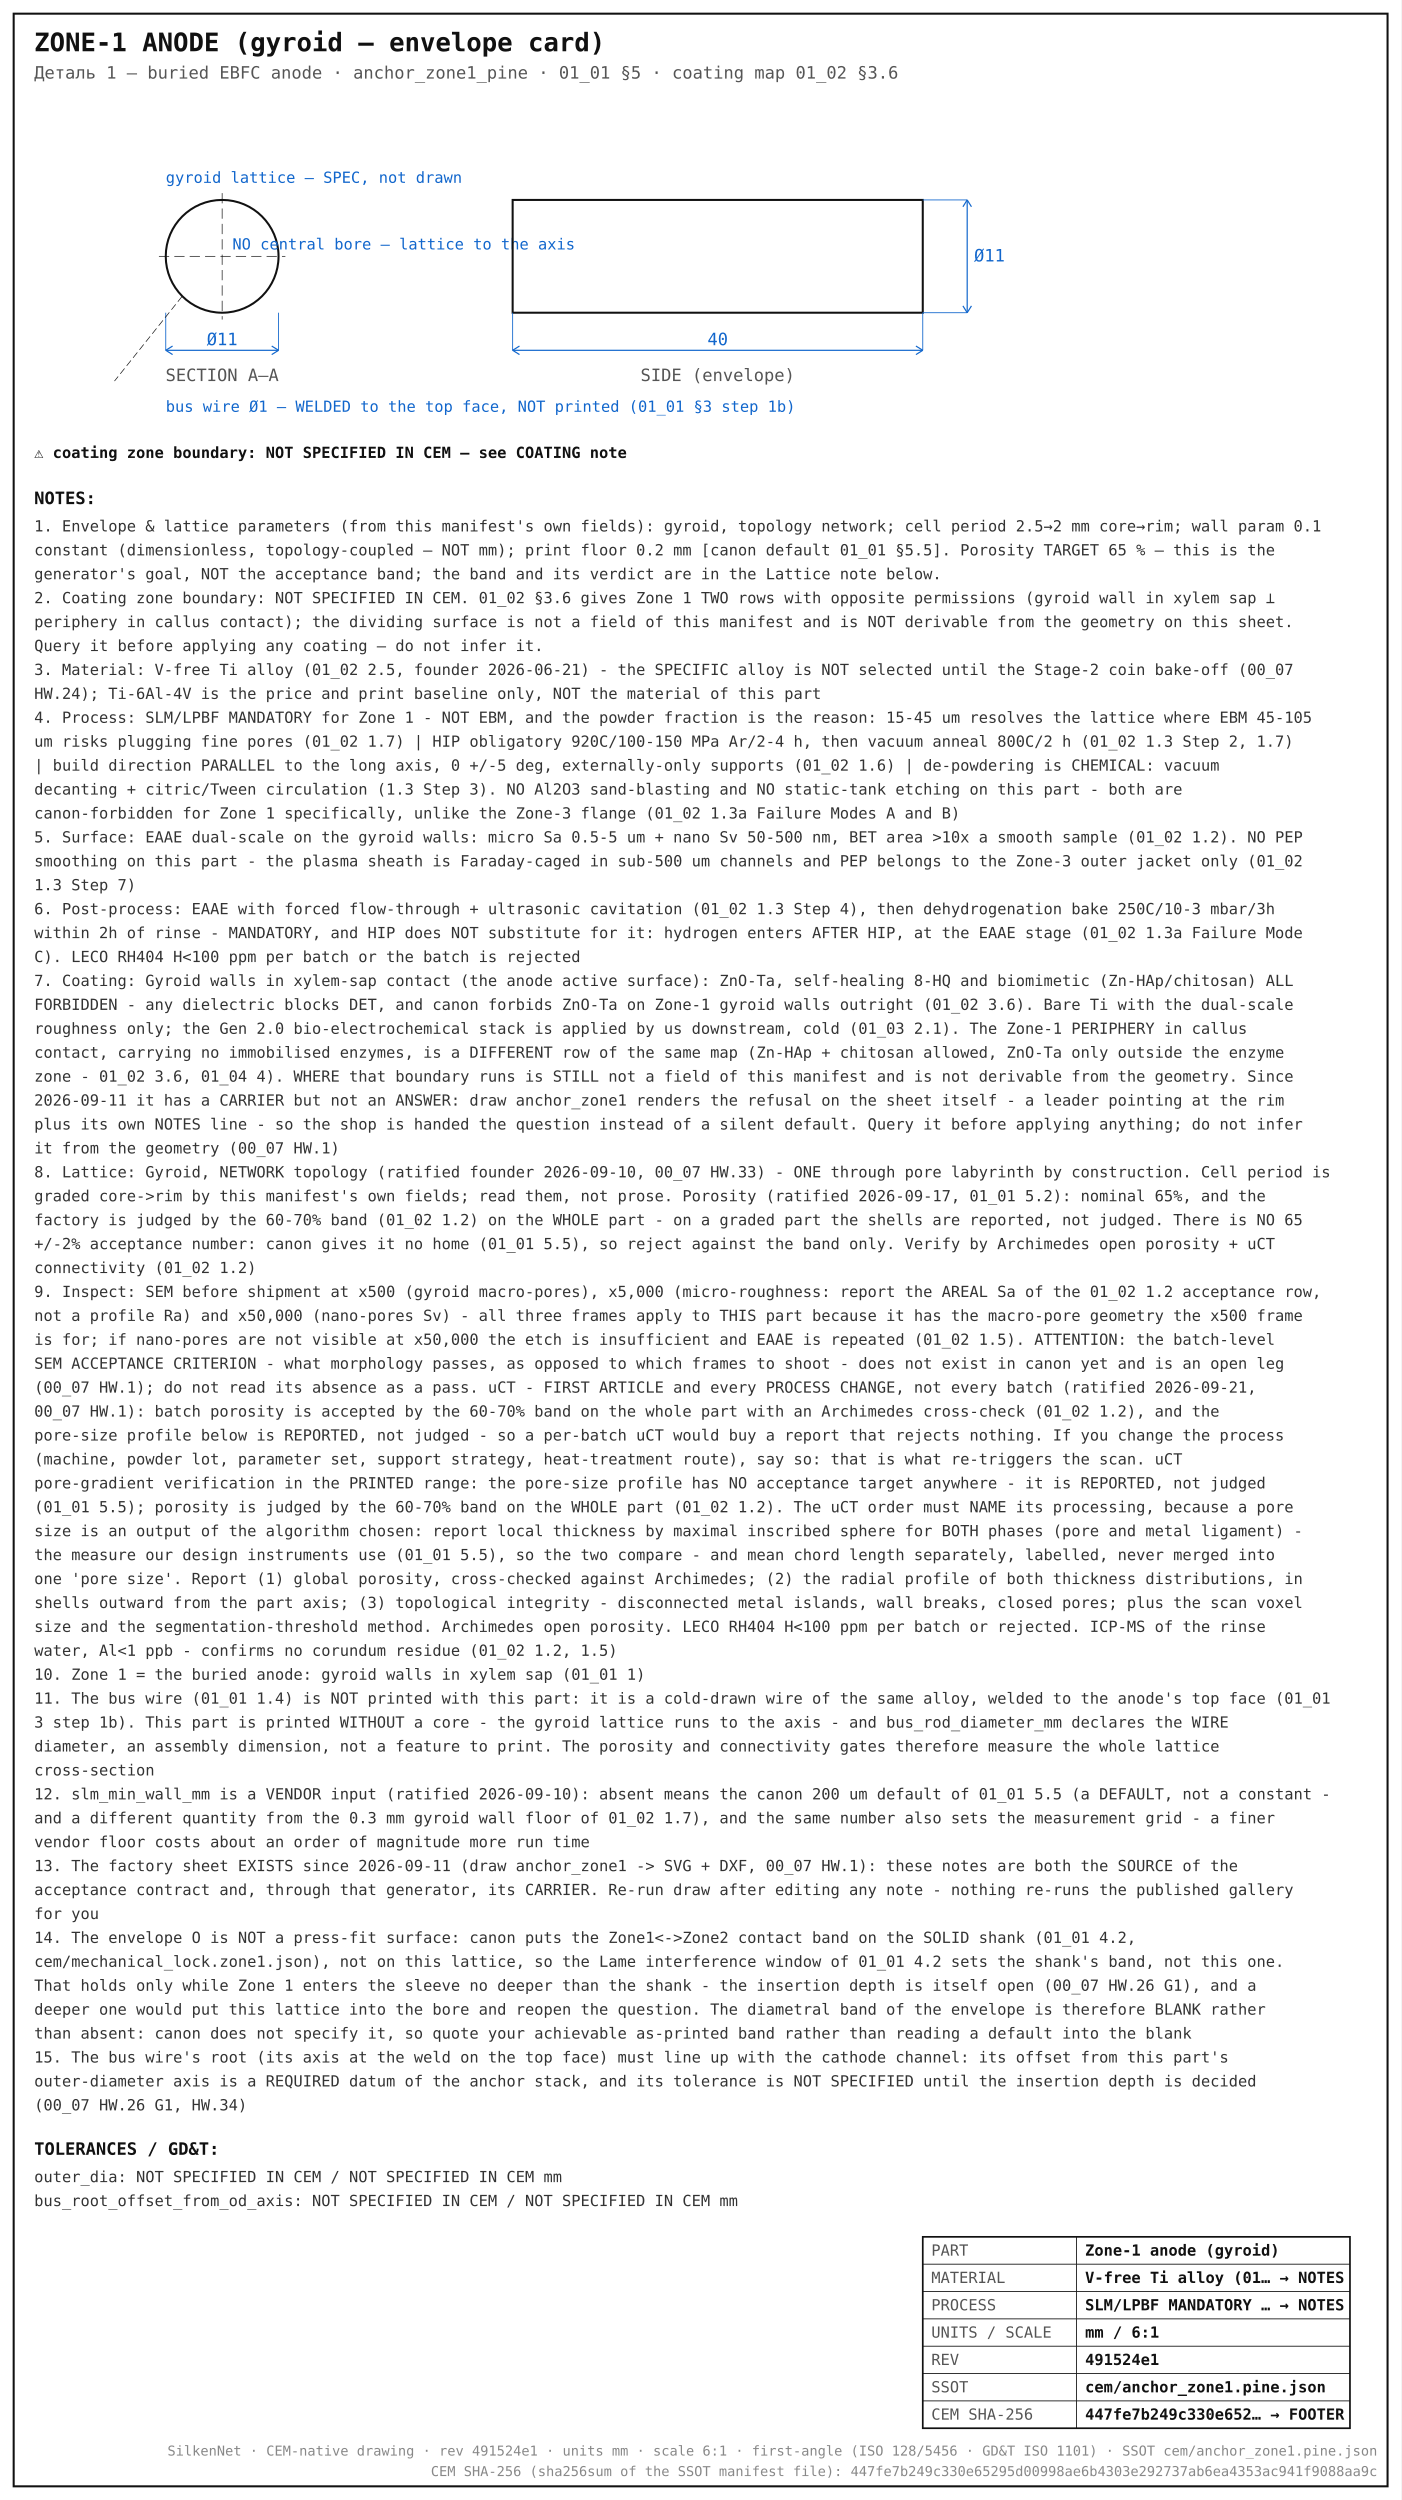
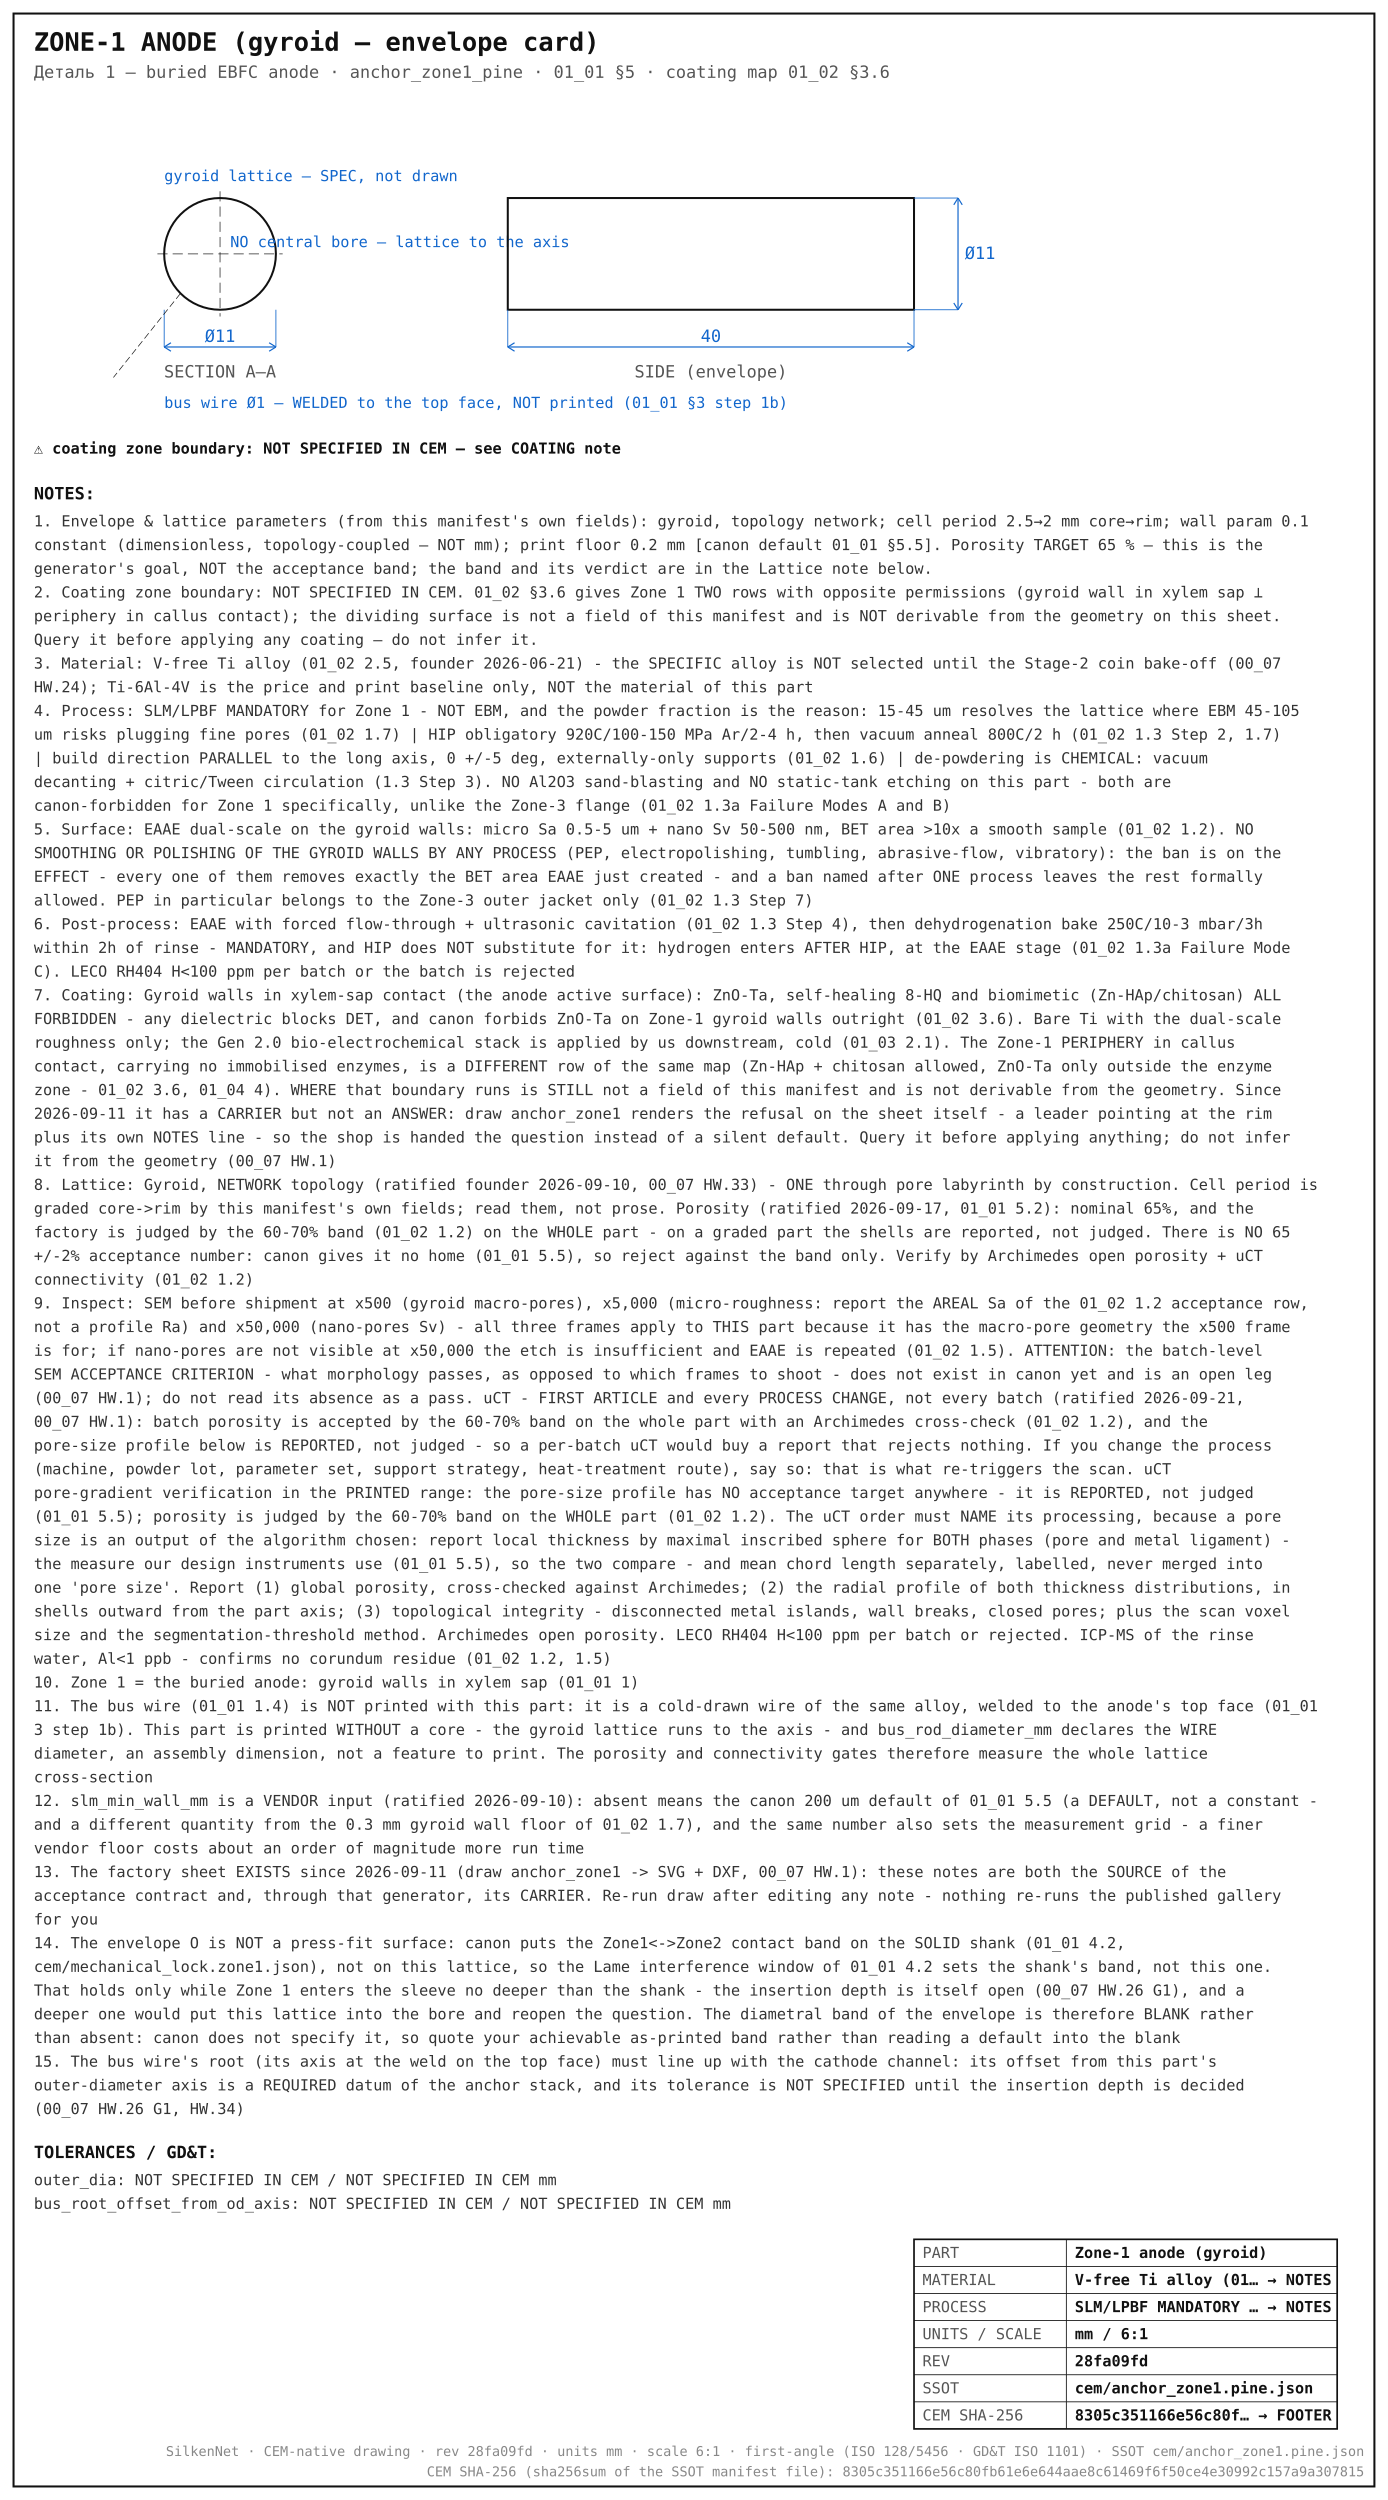
- <svg xmlns="http://www.w3.org/2000/svg" width="820" height="1463" viewBox="0 0 820 1463">
-   <rect x="0" y="0" width="820" height="1463" fill="white" />
-   <rect x="8" y="8" width="804" height="1447" fill="none" stroke="#111" stroke-width="1.2" />
+ <svg xmlns="http://www.w3.org/2000/svg" width="820" height="1477" viewBox="0 0 820 1477">
+   <rect x="0" y="0" width="820" height="1477" fill="white" />
+   <rect x="8" y="8" width="804" height="1461" fill="none" stroke="#111" stroke-width="1.2" />
  <text x="20" y="30" font-family="monospace" font-size="15" text-anchor="start" fill="#111" font-weight="bold">ZONE-1 ANODE  (gyroid — envelope card)</text>
  <text x="20" y="46" font-family="monospace" font-size="10" text-anchor="start" fill="#555" font-weight="normal">Деталь 1 — buried EBFC anode · anchor_zone1_pine · 01_01 §5 · coating map 01_02 §3.6</text>
  <circle cx="130" cy="150" r="33" fill="none" stroke="#111" stroke-width="1.2" />
  <line x1="93" y1="150" x2="167" y2="150" stroke="#111" stroke-width="0.4" stroke-dasharray="6 3" />
  <line x1="130" y1="113" x2="130" y2="187" stroke="#111" stroke-width="0.4" stroke-dasharray="6 3" />
  <text x="130" y="223" font-family="monospace" font-size="10" text-anchor="middle" fill="#555" font-weight="normal">SECTION A–A</text>
  <line x1="97" y1="183" x2="97" y2="205" stroke="#1166cc" stroke-width="0.5" />
  <line x1="163" y1="183" x2="163" y2="205" stroke="#1166cc" stroke-width="0.5" />
  <line x1="97" y1="205" x2="163" y2="205" stroke="#1166cc" stroke-width="0.7" />
  <line x1="97" y1="205" x2="101" y2="202.5" stroke="#1166cc" stroke-width="0.7" />
  <line x1="97" y1="205" x2="101" y2="207.5" stroke="#1166cc" stroke-width="0.7" />
  <line x1="163" y1="205" x2="159" y2="202.5" stroke="#1166cc" stroke-width="0.7" />
  <line x1="163" y1="205" x2="159" y2="207.5" stroke="#1166cc" stroke-width="0.7" />
  <text x="130" y="202" font-family="monospace" font-size="10" text-anchor="middle" fill="#1166cc" font-weight="normal">Ø11</text>
  <text x="136" y="146" font-family="monospace" font-size="9" text-anchor="start" fill="#1166cc" font-weight="normal">NO central bore — lattice to the axis</text>
  <text x="97" y="241" font-family="monospace" font-size="9" text-anchor="start" fill="#1166cc" font-weight="normal">bus wire Ø1 — WELDED to the top face, NOT printed (01_01 §3 step 1b)</text>
  <text x="97" y="107" font-family="monospace" font-size="9" text-anchor="start" fill="#1166cc" font-weight="normal">gyroid lattice — SPEC, not drawn</text>
  <line x1="106.57" y1="173.43" x2="67" y2="223" stroke="#111" stroke-width="0.4" stroke-dasharray="4 2" />
  <text x="20" y="268" font-family="monospace" font-size="9" text-anchor="start" fill="#111" font-weight="bold">⚠ coating zone boundary: NOT SPECIFIED IN CEM — see COATING note</text>
  <rect x="300" y="117" width="240" height="66" fill="none" stroke="#111" stroke-width="1.2" />
  <text x="420" y="223" font-family="monospace" font-size="10" text-anchor="middle" fill="#555" font-weight="normal">SIDE (envelope)</text>
  <line x1="300" y1="183" x2="300" y2="205" stroke="#1166cc" stroke-width="0.5" />
  <line x1="540" y1="183" x2="540" y2="205" stroke="#1166cc" stroke-width="0.5" />
  <line x1="300" y1="205" x2="540" y2="205" stroke="#1166cc" stroke-width="0.7" />
  <line x1="300" y1="205" x2="304" y2="202.5" stroke="#1166cc" stroke-width="0.7" />
  <line x1="300" y1="205" x2="304" y2="207.5" stroke="#1166cc" stroke-width="0.7" />
  <line x1="540" y1="205" x2="536" y2="202.5" stroke="#1166cc" stroke-width="0.7" />
  <line x1="540" y1="205" x2="536" y2="207.5" stroke="#1166cc" stroke-width="0.7" />
  <text x="420" y="202" font-family="monospace" font-size="10" text-anchor="middle" fill="#1166cc" font-weight="normal">40</text>
  <line x1="540" y1="117" x2="566" y2="117" stroke="#1166cc" stroke-width="0.5" />
  <line x1="540" y1="183" x2="566" y2="183" stroke="#1166cc" stroke-width="0.5" />
  <line x1="566" y1="117" x2="566" y2="183" stroke="#1166cc" stroke-width="0.7" />
  <line x1="566" y1="117" x2="563.5" y2="121" stroke="#1166cc" stroke-width="0.7" />
  <line x1="566" y1="117" x2="568.5" y2="121" stroke="#1166cc" stroke-width="0.7" />
  <line x1="566" y1="183" x2="563.5" y2="179" stroke="#1166cc" stroke-width="0.7" />
  <line x1="566" y1="183" x2="568.5" y2="179" stroke="#1166cc" stroke-width="0.7" />
  <text x="570" y="153" font-family="monospace" font-size="10" text-anchor="start" fill="#1166cc" font-weight="normal">Ø11</text>
  <text x="20" y="295" font-family="monospace" font-size="10" text-anchor="start" fill="#111" font-weight="bold">NOTES:</text>
  <text x="20" y="311" font-family="monospace" font-size="9" text-anchor="start" fill="#333" font-weight="normal">1. Envelope &amp; lattice parameters (from this manifest's own fields): gyroid, topology network; cell period 2.5→2 mm core→rim; wall param 0.1</text>
  <text x="20" y="325" font-family="monospace" font-size="9" text-anchor="start" fill="#333" font-weight="normal">   constant (dimensionless, topology-coupled — NOT mm); print floor 0.2 mm [canon default 01_01 §5.5]. Porosity TARGET 65 % — this is the</text>
  <text x="20" y="339" font-family="monospace" font-size="9" text-anchor="start" fill="#333" font-weight="normal">   generator's goal, NOT the acceptance band; the band and its verdict are in the Lattice note below.</text>
  <text x="20" y="353" font-family="monospace" font-size="9" text-anchor="start" fill="#333" font-weight="normal">2. Coating zone boundary: NOT SPECIFIED IN CEM. 01_02 §3.6 gives Zone 1 TWO rows with opposite permissions (gyroid wall in xylem sap ⊥</text>
  <text x="20" y="367" font-family="monospace" font-size="9" text-anchor="start" fill="#333" font-weight="normal">   periphery in callus contact); the dividing surface is not a field of this manifest and is NOT derivable from the geometry on this sheet.</text>
  <text x="20" y="381" font-family="monospace" font-size="9" text-anchor="start" fill="#333" font-weight="normal">   Query it before applying any coating — do not infer it.</text>
  <text x="20" y="395" font-family="monospace" font-size="9" text-anchor="start" fill="#333" font-weight="normal">3. Material: V-free Ti alloy (01_02 2.5, founder 2026-06-21) - the SPECIFIC alloy is NOT selected until the Stage-2 coin bake-off (00_07</text>
  <text x="20" y="409" font-family="monospace" font-size="9" text-anchor="start" fill="#333" font-weight="normal">   HW.24); Ti-6Al-4V is the price and print baseline only, NOT the material of this part</text>
  <text x="20" y="423" font-family="monospace" font-size="9" text-anchor="start" fill="#333" font-weight="normal">4. Process: SLM/LPBF MANDATORY for Zone 1 - NOT EBM, and the powder fraction is the reason: 15-45 um resolves the lattice where EBM 45-105</text>
  <text x="20" y="437" font-family="monospace" font-size="9" text-anchor="start" fill="#333" font-weight="normal">   um risks plugging fine pores (01_02 1.7) | HIP obligatory 920C/100-150 MPa Ar/2-4 h, then vacuum anneal 800C/2 h (01_02 1.3 Step 2, 1.7)</text>
  <text x="20" y="451" font-family="monospace" font-size="9" text-anchor="start" fill="#333" font-weight="normal">   | build direction PARALLEL to the long axis, 0 +/-5 deg, externally-only supports (01_02 1.6) | de-powdering is CHEMICAL: vacuum</text>
  <text x="20" y="465" font-family="monospace" font-size="9" text-anchor="start" fill="#333" font-weight="normal">   decanting + citric/Tween circulation (1.3 Step 3). NO Al2O3 sand-blasting and NO static-tank etching on this part - both are</text>
  <text x="20" y="479" font-family="monospace" font-size="9" text-anchor="start" fill="#333" font-weight="normal">   canon-forbidden for Zone 1 specifically, unlike the Zone-3 flange (01_02 1.3a Failure Modes A and B)</text>
-   <text x="20" y="493" font-family="monospace" font-size="9" text-anchor="start" fill="#333" font-weight="normal">5. Surface: EAAE dual-scale on the gyroid walls: micro Sa 0.5-5 um + nano Sv 50-500 nm, BET area &gt;10x a smooth sample (01_02 1.2). NO PEP</text>
-   <text x="20" y="507" font-family="monospace" font-size="9" text-anchor="start" fill="#333" font-weight="normal">   smoothing on this part - the plasma sheath is Faraday-caged in sub-500 um channels and PEP belongs to the Zone-3 outer jacket only (01_02</text>
-   <text x="20" y="521" font-family="monospace" font-size="9" text-anchor="start" fill="#333" font-weight="normal">   1.3 Step 7)</text>
-   <text x="20" y="535" font-family="monospace" font-size="9" text-anchor="start" fill="#333" font-weight="normal">6. Post-process: EAAE with forced flow-through + ultrasonic cavitation (01_02 1.3 Step 4), then dehydrogenation bake 250C/10-3 mbar/3h</text>
-   <text x="20" y="549" font-family="monospace" font-size="9" text-anchor="start" fill="#333" font-weight="normal">   within 2h of rinse - MANDATORY, and HIP does NOT substitute for it: hydrogen enters AFTER HIP, at the EAAE stage (01_02 1.3a Failure Mode</text>
-   <text x="20" y="563" font-family="monospace" font-size="9" text-anchor="start" fill="#333" font-weight="normal">   C). LECO RH404 H&lt;100 ppm per batch or the batch is rejected</text>
-   <text x="20" y="577" font-family="monospace" font-size="9" text-anchor="start" fill="#333" font-weight="normal">7. Coating: Gyroid walls in xylem-sap contact (the anode active surface): ZnO-Ta, self-healing 8-HQ and biomimetic (Zn-HAp/chitosan) ALL</text>
-   <text x="20" y="591" font-family="monospace" font-size="9" text-anchor="start" fill="#333" font-weight="normal">   FORBIDDEN - any dielectric blocks DET, and canon forbids ZnO-Ta on Zone-1 gyroid walls outright (01_02 3.6). Bare Ti with the dual-scale</text>
-   <text x="20" y="605" font-family="monospace" font-size="9" text-anchor="start" fill="#333" font-weight="normal">   roughness only; the Gen 2.0 bio-electrochemical stack is applied by us downstream, cold (01_03 2.1). The Zone-1 PERIPHERY in callus</text>
-   <text x="20" y="619" font-family="monospace" font-size="9" text-anchor="start" fill="#333" font-weight="normal">   contact, carrying no immobilised enzymes, is a DIFFERENT row of the same map (Zn-HAp + chitosan allowed, ZnO-Ta only outside the enzyme</text>
-   <text x="20" y="633" font-family="monospace" font-size="9" text-anchor="start" fill="#333" font-weight="normal">   zone - 01_02 3.6, 01_04 4). WHERE that boundary runs is STILL not a field of this manifest and is not derivable from the geometry. Since</text>
-   <text x="20" y="647" font-family="monospace" font-size="9" text-anchor="start" fill="#333" font-weight="normal">   2026-09-11 it has a CARRIER but not an ANSWER: draw anchor_zone1 renders the refusal on the sheet itself - a leader pointing at the rim</text>
-   <text x="20" y="661" font-family="monospace" font-size="9" text-anchor="start" fill="#333" font-weight="normal">   plus its own NOTES line - so the shop is handed the question instead of a silent default. Query it before applying anything; do not infer</text>
-   <text x="20" y="675" font-family="monospace" font-size="9" text-anchor="start" fill="#333" font-weight="normal">   it from the geometry (00_07 HW.1)</text>
-   <text x="20" y="689" font-family="monospace" font-size="9" text-anchor="start" fill="#333" font-weight="normal">8. Lattice: Gyroid, NETWORK topology (ratified founder 2026-09-10, 00_07 HW.33) - ONE through pore labyrinth by construction. Cell period is</text>
-   <text x="20" y="703" font-family="monospace" font-size="9" text-anchor="start" fill="#333" font-weight="normal">   graded core-&gt;rim by this manifest's own fields; read them, not prose. Porosity (ratified 2026-09-17, 01_01 5.2): nominal 65%, and the</text>
-   <text x="20" y="717" font-family="monospace" font-size="9" text-anchor="start" fill="#333" font-weight="normal">   factory is judged by the 60-70% band (01_02 1.2) on the WHOLE part - on a graded part the shells are reported, not judged. There is NO 65</text>
-   <text x="20" y="731" font-family="monospace" font-size="9" text-anchor="start" fill="#333" font-weight="normal">   +/-2% acceptance number: canon gives it no home (01_01 5.5), so reject against the band only. Verify by Archimedes open porosity + uCT</text>
-   <text x="20" y="745" font-family="monospace" font-size="9" text-anchor="start" fill="#333" font-weight="normal">   connectivity (01_02 1.2)</text>
-   <text x="20" y="759" font-family="monospace" font-size="9" text-anchor="start" fill="#333" font-weight="normal">9. Inspect: SEM before shipment at x500 (gyroid macro-pores), x5,000 (micro-roughness: report the AREAL Sa of the 01_02 1.2 acceptance row,</text>
-   <text x="20" y="773" font-family="monospace" font-size="9" text-anchor="start" fill="#333" font-weight="normal">   not a profile Ra) and x50,000 (nano-pores Sv) - all three frames apply to THIS part because it has the macro-pore geometry the x500 frame</text>
-   <text x="20" y="787" font-family="monospace" font-size="9" text-anchor="start" fill="#333" font-weight="normal">   is for; if nano-pores are not visible at x50,000 the etch is insufficient and EAAE is repeated (01_02 1.5). ATTENTION: the batch-level</text>
-   <text x="20" y="801" font-family="monospace" font-size="9" text-anchor="start" fill="#333" font-weight="normal">   SEM ACCEPTANCE CRITERION - what morphology passes, as opposed to which frames to shoot - does not exist in canon yet and is an open leg</text>
-   <text x="20" y="815" font-family="monospace" font-size="9" text-anchor="start" fill="#333" font-weight="normal">   (00_07 HW.1); do not read its absence as a pass. uCT - FIRST ARTICLE and every PROCESS CHANGE, not every batch (ratified 2026-09-21,</text>
-   <text x="20" y="829" font-family="monospace" font-size="9" text-anchor="start" fill="#333" font-weight="normal">   00_07 HW.1): batch porosity is accepted by the 60-70% band on the whole part with an Archimedes cross-check (01_02 1.2), and the</text>
-   <text x="20" y="843" font-family="monospace" font-size="9" text-anchor="start" fill="#333" font-weight="normal">   pore-size profile below is REPORTED, not judged - so a per-batch uCT would buy a report that rejects nothing. If you change the process</text>
-   <text x="20" y="857" font-family="monospace" font-size="9" text-anchor="start" fill="#333" font-weight="normal">   (machine, powder lot, parameter set, support strategy, heat-treatment route), say so: that is what re-triggers the scan. uCT</text>
-   <text x="20" y="871" font-family="monospace" font-size="9" text-anchor="start" fill="#333" font-weight="normal">   pore-gradient verification in the PRINTED range: the pore-size profile has NO acceptance target anywhere - it is REPORTED, not judged</text>
-   <text x="20" y="885" font-family="monospace" font-size="9" text-anchor="start" fill="#333" font-weight="normal">   (01_01 5.5); porosity is judged by the 60-70% band on the WHOLE part (01_02 1.2). The uCT order must NAME its processing, because a pore</text>
-   <text x="20" y="899" font-family="monospace" font-size="9" text-anchor="start" fill="#333" font-weight="normal">   size is an output of the algorithm chosen: report local thickness by maximal inscribed sphere for BOTH phases (pore and metal ligament) -</text>
-   <text x="20" y="913" font-family="monospace" font-size="9" text-anchor="start" fill="#333" font-weight="normal">   the measure our design instruments use (01_01 5.5), so the two compare - and mean chord length separately, labelled, never merged into</text>
-   <text x="20" y="927" font-family="monospace" font-size="9" text-anchor="start" fill="#333" font-weight="normal">   one 'pore size'. Report (1) global porosity, cross-checked against Archimedes; (2) the radial profile of both thickness distributions, in</text>
-   <text x="20" y="941" font-family="monospace" font-size="9" text-anchor="start" fill="#333" font-weight="normal">   shells outward from the part axis; (3) topological integrity - disconnected metal islands, wall breaks, closed pores; plus the scan voxel</text>
-   <text x="20" y="955" font-family="monospace" font-size="9" text-anchor="start" fill="#333" font-weight="normal">   size and the segmentation-threshold method. Archimedes open porosity. LECO RH404 H&lt;100 ppm per batch or rejected. ICP-MS of the rinse</text>
-   <text x="20" y="969" font-family="monospace" font-size="9" text-anchor="start" fill="#333" font-weight="normal">   water, Al&lt;1 ppb - confirms no corundum residue (01_02 1.2, 1.5)</text>
-   <text x="20" y="983" font-family="monospace" font-size="9" text-anchor="start" fill="#333" font-weight="normal">10. Zone 1 = the buried anode: gyroid walls in xylem sap (01_01 1)</text>
-   <text x="20" y="997" font-family="monospace" font-size="9" text-anchor="start" fill="#333" font-weight="normal">11. The bus wire (01_01 1.4) is NOT printed with this part: it is a cold-drawn wire of the same alloy, welded to the anode's top face (01_01</text>
-   <text x="20" y="1011" font-family="monospace" font-size="9" text-anchor="start" fill="#333" font-weight="normal">   3 step 1b). This part is printed WITHOUT a core - the gyroid lattice runs to the axis - and bus_rod_diameter_mm declares the WIRE</text>
-   <text x="20" y="1025" font-family="monospace" font-size="9" text-anchor="start" fill="#333" font-weight="normal">   diameter, an assembly dimension, not a feature to print. The porosity and connectivity gates therefore measure the whole lattice</text>
-   <text x="20" y="1039" font-family="monospace" font-size="9" text-anchor="start" fill="#333" font-weight="normal">   cross-section</text>
-   <text x="20" y="1053" font-family="monospace" font-size="9" text-anchor="start" fill="#333" font-weight="normal">12. slm_min_wall_mm is a VENDOR input (ratified 2026-09-10): absent means the canon 200 um default of 01_01 5.5 (a DEFAULT, not a constant -</text>
-   <text x="20" y="1067" font-family="monospace" font-size="9" text-anchor="start" fill="#333" font-weight="normal">   and a different quantity from the 0.3 mm gyroid wall floor of 01_02 1.7), and the same number also sets the measurement grid - a finer</text>
-   <text x="20" y="1081" font-family="monospace" font-size="9" text-anchor="start" fill="#333" font-weight="normal">   vendor floor costs about an order of magnitude more run time</text>
-   <text x="20" y="1095" font-family="monospace" font-size="9" text-anchor="start" fill="#333" font-weight="normal">13. The factory sheet EXISTS since 2026-09-11 (draw anchor_zone1 -&gt; SVG + DXF, 00_07 HW.1): these notes are both the SOURCE of the</text>
-   <text x="20" y="1109" font-family="monospace" font-size="9" text-anchor="start" fill="#333" font-weight="normal">   acceptance contract and, through that generator, its CARRIER. Re-run draw after editing any note - nothing re-runs the published gallery</text>
-   <text x="20" y="1123" font-family="monospace" font-size="9" text-anchor="start" fill="#333" font-weight="normal">   for you</text>
-   <text x="20" y="1137" font-family="monospace" font-size="9" text-anchor="start" fill="#333" font-weight="normal">14. The envelope O is NOT a press-fit surface: canon puts the Zone1&lt;-&gt;Zone2 contact band on the SOLID shank (01_01 4.2,</text>
-   <text x="20" y="1151" font-family="monospace" font-size="9" text-anchor="start" fill="#333" font-weight="normal">   cem/mechanical_lock.zone1.json), not on this lattice, so the Lame interference window of 01_01 4.2 sets the shank's band, not this one.</text>
-   <text x="20" y="1165" font-family="monospace" font-size="9" text-anchor="start" fill="#333" font-weight="normal">   That holds only while Zone 1 enters the sleeve no deeper than the shank - the insertion depth is itself open (00_07 HW.26 G1), and a</text>
-   <text x="20" y="1179" font-family="monospace" font-size="9" text-anchor="start" fill="#333" font-weight="normal">   deeper one would put this lattice into the bore and reopen the question. The diametral band of the envelope is therefore BLANK rather</text>
-   <text x="20" y="1193" font-family="monospace" font-size="9" text-anchor="start" fill="#333" font-weight="normal">   than absent: canon does not specify it, so quote your achievable as-printed band rather than reading a default into the blank</text>
-   <text x="20" y="1207" font-family="monospace" font-size="9" text-anchor="start" fill="#333" font-weight="normal">15. The bus wire's root (its axis at the weld on the top face) must line up with the cathode channel: its offset from this part's</text>
-   <text x="20" y="1221" font-family="monospace" font-size="9" text-anchor="start" fill="#333" font-weight="normal">   outer-diameter axis is a REQUIRED datum of the anchor stack, and its tolerance is NOT SPECIFIED until the insertion depth is decided</text>
-   <text x="20" y="1235" font-family="monospace" font-size="9" text-anchor="start" fill="#333" font-weight="normal">   (00_07 HW.26 G1, HW.34)</text>
-   <text x="20" y="1261" font-family="monospace" font-size="10" text-anchor="start" fill="#111" font-weight="bold">TOLERANCES / GD&amp;T:</text>
-   <text x="20" y="1277" font-family="monospace" font-size="9" text-anchor="start" fill="#333" font-weight="normal">outer_dia: NOT SPECIFIED IN CEM / NOT SPECIFIED IN CEM mm</text>
-   <text x="20" y="1291" font-family="monospace" font-size="9" text-anchor="start" fill="#333" font-weight="normal">bus_root_offset_from_od_axis: NOT SPECIFIED IN CEM / NOT SPECIFIED IN CEM mm</text>
-   <rect x="540" y="1309" width="250" height="112" fill="none" stroke="#111" stroke-width="1" />
-   <line x1="630" y1="1309" x2="630" y2="1325" stroke="#111" stroke-width="0.5" />
-   <text x="545" y="1320" font-family="monospace" font-size="9" text-anchor="start" fill="#555" font-weight="normal">PART</text>
-   <text x="635" y="1320" font-family="monospace" font-size="9" text-anchor="start" fill="#111" font-weight="bold">Zone-1 anode (gyroid)</text>
-   <line x1="540" y1="1325" x2="790" y2="1325" stroke="#111" stroke-width="0.5" />
-   <line x1="630" y1="1325" x2="630" y2="1341" stroke="#111" stroke-width="0.5" />
-   <text x="545" y="1336" font-family="monospace" font-size="9" text-anchor="start" fill="#555" font-weight="normal">MATERIAL</text>
-   <text x="635" y="1336" font-family="monospace" font-size="9" text-anchor="start" fill="#111" font-weight="bold">V-free Ti alloy (01… → NOTES</text>
-   <line x1="540" y1="1341" x2="790" y2="1341" stroke="#111" stroke-width="0.5" />
-   <line x1="630" y1="1341" x2="630" y2="1357" stroke="#111" stroke-width="0.5" />
-   <text x="545" y="1352" font-family="monospace" font-size="9" text-anchor="start" fill="#555" font-weight="normal">PROCESS</text>
-   <text x="635" y="1352" font-family="monospace" font-size="9" text-anchor="start" fill="#111" font-weight="bold">SLM/LPBF MANDATORY … → NOTES</text>
-   <line x1="540" y1="1357" x2="790" y2="1357" stroke="#111" stroke-width="0.5" />
-   <line x1="630" y1="1357" x2="630" y2="1373" stroke="#111" stroke-width="0.5" />
-   <text x="545" y="1368" font-family="monospace" font-size="9" text-anchor="start" fill="#555" font-weight="normal">UNITS / SCALE</text>
-   <text x="635" y="1368" font-family="monospace" font-size="9" text-anchor="start" fill="#111" font-weight="bold">mm / 6:1</text>
-   <line x1="540" y1="1373" x2="790" y2="1373" stroke="#111" stroke-width="0.5" />
-   <line x1="630" y1="1373" x2="630" y2="1389" stroke="#111" stroke-width="0.5" />
-   <text x="545" y="1384" font-family="monospace" font-size="9" text-anchor="start" fill="#555" font-weight="normal">REV</text>
-   <text x="635" y="1384" font-family="monospace" font-size="9" text-anchor="start" fill="#111" font-weight="bold">491524e1</text>
-   <line x1="540" y1="1389" x2="790" y2="1389" stroke="#111" stroke-width="0.5" />
-   <line x1="630" y1="1389" x2="630" y2="1405" stroke="#111" stroke-width="0.5" />
-   <text x="545" y="1400" font-family="monospace" font-size="9" text-anchor="start" fill="#555" font-weight="normal">SSOT</text>
-   <text x="635" y="1400" font-family="monospace" font-size="9" text-anchor="start" fill="#111" font-weight="bold">cem/anchor_zone1.pine.json</text>
-   <line x1="540" y1="1405" x2="790" y2="1405" stroke="#111" stroke-width="0.5" />
-   <line x1="630" y1="1405" x2="630" y2="1421" stroke="#111" stroke-width="0.5" />
-   <text x="545" y="1416" font-family="monospace" font-size="9" text-anchor="start" fill="#555" font-weight="normal">CEM SHA-256</text>
-   <text x="635" y="1416" font-family="monospace" font-size="9" text-anchor="start" fill="#111" font-weight="bold">447fe7b249c330e652… → FOOTER</text>
-   <text x="806" y="1437" font-family="monospace" font-size="8" text-anchor="end" fill="#888" font-weight="normal">SilkenNet · CEM-native drawing · rev 491524e1 · units mm · scale 6:1 · first-angle (ISO 128/5456 · GD&amp;T ISO 1101) · SSOT cem/anchor_zone1.pine.json</text>
-   <text x="806" y="1449" font-family="monospace" font-size="8" text-anchor="end" fill="#888" font-weight="normal">CEM SHA-256 (sha256sum of the SSOT manifest file): 447fe7b249c330e65295d00998ae6b4303e292737ab6ea4353ac941f9088aa9c</text>
+   <text x="20" y="493" font-family="monospace" font-size="9" text-anchor="start" fill="#333" font-weight="normal">5. Surface: EAAE dual-scale on the gyroid walls: micro Sa 0.5-5 um + nano Sv 50-500 nm, BET area &gt;10x a smooth sample (01_02 1.2). NO</text>
+   <text x="20" y="507" font-family="monospace" font-size="9" text-anchor="start" fill="#333" font-weight="normal">   SMOOTHING OR POLISHING OF THE GYROID WALLS BY ANY PROCESS (PEP, electropolishing, tumbling, abrasive-flow, vibratory): the ban is on the</text>
+   <text x="20" y="521" font-family="monospace" font-size="9" text-anchor="start" fill="#333" font-weight="normal">   EFFECT - every one of them removes exactly the BET area EAAE just created - and a ban named after ONE process leaves the rest formally</text>
+   <text x="20" y="535" font-family="monospace" font-size="9" text-anchor="start" fill="#333" font-weight="normal">   allowed. PEP in particular belongs to the Zone-3 outer jacket only (01_02 1.3 Step 7)</text>
+   <text x="20" y="549" font-family="monospace" font-size="9" text-anchor="start" fill="#333" font-weight="normal">6. Post-process: EAAE with forced flow-through + ultrasonic cavitation (01_02 1.3 Step 4), then dehydrogenation bake 250C/10-3 mbar/3h</text>
+   <text x="20" y="563" font-family="monospace" font-size="9" text-anchor="start" fill="#333" font-weight="normal">   within 2h of rinse - MANDATORY, and HIP does NOT substitute for it: hydrogen enters AFTER HIP, at the EAAE stage (01_02 1.3a Failure Mode</text>
+   <text x="20" y="577" font-family="monospace" font-size="9" text-anchor="start" fill="#333" font-weight="normal">   C). LECO RH404 H&lt;100 ppm per batch or the batch is rejected</text>
+   <text x="20" y="591" font-family="monospace" font-size="9" text-anchor="start" fill="#333" font-weight="normal">7. Coating: Gyroid walls in xylem-sap contact (the anode active surface): ZnO-Ta, self-healing 8-HQ and biomimetic (Zn-HAp/chitosan) ALL</text>
+   <text x="20" y="605" font-family="monospace" font-size="9" text-anchor="start" fill="#333" font-weight="normal">   FORBIDDEN - any dielectric blocks DET, and canon forbids ZnO-Ta on Zone-1 gyroid walls outright (01_02 3.6). Bare Ti with the dual-scale</text>
+   <text x="20" y="619" font-family="monospace" font-size="9" text-anchor="start" fill="#333" font-weight="normal">   roughness only; the Gen 2.0 bio-electrochemical stack is applied by us downstream, cold (01_03 2.1). The Zone-1 PERIPHERY in callus</text>
+   <text x="20" y="633" font-family="monospace" font-size="9" text-anchor="start" fill="#333" font-weight="normal">   contact, carrying no immobilised enzymes, is a DIFFERENT row of the same map (Zn-HAp + chitosan allowed, ZnO-Ta only outside the enzyme</text>
+   <text x="20" y="647" font-family="monospace" font-size="9" text-anchor="start" fill="#333" font-weight="normal">   zone - 01_02 3.6, 01_04 4). WHERE that boundary runs is STILL not a field of this manifest and is not derivable from the geometry. Since</text>
+   <text x="20" y="661" font-family="monospace" font-size="9" text-anchor="start" fill="#333" font-weight="normal">   2026-09-11 it has a CARRIER but not an ANSWER: draw anchor_zone1 renders the refusal on the sheet itself - a leader pointing at the rim</text>
+   <text x="20" y="675" font-family="monospace" font-size="9" text-anchor="start" fill="#333" font-weight="normal">   plus its own NOTES line - so the shop is handed the question instead of a silent default. Query it before applying anything; do not infer</text>
+   <text x="20" y="689" font-family="monospace" font-size="9" text-anchor="start" fill="#333" font-weight="normal">   it from the geometry (00_07 HW.1)</text>
+   <text x="20" y="703" font-family="monospace" font-size="9" text-anchor="start" fill="#333" font-weight="normal">8. Lattice: Gyroid, NETWORK topology (ratified founder 2026-09-10, 00_07 HW.33) - ONE through pore labyrinth by construction. Cell period is</text>
+   <text x="20" y="717" font-family="monospace" font-size="9" text-anchor="start" fill="#333" font-weight="normal">   graded core-&gt;rim by this manifest's own fields; read them, not prose. Porosity (ratified 2026-09-17, 01_01 5.2): nominal 65%, and the</text>
+   <text x="20" y="731" font-family="monospace" font-size="9" text-anchor="start" fill="#333" font-weight="normal">   factory is judged by the 60-70% band (01_02 1.2) on the WHOLE part - on a graded part the shells are reported, not judged. There is NO 65</text>
+   <text x="20" y="745" font-family="monospace" font-size="9" text-anchor="start" fill="#333" font-weight="normal">   +/-2% acceptance number: canon gives it no home (01_01 5.5), so reject against the band only. Verify by Archimedes open porosity + uCT</text>
+   <text x="20" y="759" font-family="monospace" font-size="9" text-anchor="start" fill="#333" font-weight="normal">   connectivity (01_02 1.2)</text>
+   <text x="20" y="773" font-family="monospace" font-size="9" text-anchor="start" fill="#333" font-weight="normal">9. Inspect: SEM before shipment at x500 (gyroid macro-pores), x5,000 (micro-roughness: report the AREAL Sa of the 01_02 1.2 acceptance row,</text>
+   <text x="20" y="787" font-family="monospace" font-size="9" text-anchor="start" fill="#333" font-weight="normal">   not a profile Ra) and x50,000 (nano-pores Sv) - all three frames apply to THIS part because it has the macro-pore geometry the x500 frame</text>
+   <text x="20" y="801" font-family="monospace" font-size="9" text-anchor="start" fill="#333" font-weight="normal">   is for; if nano-pores are not visible at x50,000 the etch is insufficient and EAAE is repeated (01_02 1.5). ATTENTION: the batch-level</text>
+   <text x="20" y="815" font-family="monospace" font-size="9" text-anchor="start" fill="#333" font-weight="normal">   SEM ACCEPTANCE CRITERION - what morphology passes, as opposed to which frames to shoot - does not exist in canon yet and is an open leg</text>
+   <text x="20" y="829" font-family="monospace" font-size="9" text-anchor="start" fill="#333" font-weight="normal">   (00_07 HW.1); do not read its absence as a pass. uCT - FIRST ARTICLE and every PROCESS CHANGE, not every batch (ratified 2026-09-21,</text>
+   <text x="20" y="843" font-family="monospace" font-size="9" text-anchor="start" fill="#333" font-weight="normal">   00_07 HW.1): batch porosity is accepted by the 60-70% band on the whole part with an Archimedes cross-check (01_02 1.2), and the</text>
+   <text x="20" y="857" font-family="monospace" font-size="9" text-anchor="start" fill="#333" font-weight="normal">   pore-size profile below is REPORTED, not judged - so a per-batch uCT would buy a report that rejects nothing. If you change the process</text>
+   <text x="20" y="871" font-family="monospace" font-size="9" text-anchor="start" fill="#333" font-weight="normal">   (machine, powder lot, parameter set, support strategy, heat-treatment route), say so: that is what re-triggers the scan. uCT</text>
+   <text x="20" y="885" font-family="monospace" font-size="9" text-anchor="start" fill="#333" font-weight="normal">   pore-gradient verification in the PRINTED range: the pore-size profile has NO acceptance target anywhere - it is REPORTED, not judged</text>
+   <text x="20" y="899" font-family="monospace" font-size="9" text-anchor="start" fill="#333" font-weight="normal">   (01_01 5.5); porosity is judged by the 60-70% band on the WHOLE part (01_02 1.2). The uCT order must NAME its processing, because a pore</text>
+   <text x="20" y="913" font-family="monospace" font-size="9" text-anchor="start" fill="#333" font-weight="normal">   size is an output of the algorithm chosen: report local thickness by maximal inscribed sphere for BOTH phases (pore and metal ligament) -</text>
+   <text x="20" y="927" font-family="monospace" font-size="9" text-anchor="start" fill="#333" font-weight="normal">   the measure our design instruments use (01_01 5.5), so the two compare - and mean chord length separately, labelled, never merged into</text>
+   <text x="20" y="941" font-family="monospace" font-size="9" text-anchor="start" fill="#333" font-weight="normal">   one 'pore size'. Report (1) global porosity, cross-checked against Archimedes; (2) the radial profile of both thickness distributions, in</text>
+   <text x="20" y="955" font-family="monospace" font-size="9" text-anchor="start" fill="#333" font-weight="normal">   shells outward from the part axis; (3) topological integrity - disconnected metal islands, wall breaks, closed pores; plus the scan voxel</text>
+   <text x="20" y="969" font-family="monospace" font-size="9" text-anchor="start" fill="#333" font-weight="normal">   size and the segmentation-threshold method. Archimedes open porosity. LECO RH404 H&lt;100 ppm per batch or rejected. ICP-MS of the rinse</text>
+   <text x="20" y="983" font-family="monospace" font-size="9" text-anchor="start" fill="#333" font-weight="normal">   water, Al&lt;1 ppb - confirms no corundum residue (01_02 1.2, 1.5)</text>
+   <text x="20" y="997" font-family="monospace" font-size="9" text-anchor="start" fill="#333" font-weight="normal">10. Zone 1 = the buried anode: gyroid walls in xylem sap (01_01 1)</text>
+   <text x="20" y="1011" font-family="monospace" font-size="9" text-anchor="start" fill="#333" font-weight="normal">11. The bus wire (01_01 1.4) is NOT printed with this part: it is a cold-drawn wire of the same alloy, welded to the anode's top face (01_01</text>
+   <text x="20" y="1025" font-family="monospace" font-size="9" text-anchor="start" fill="#333" font-weight="normal">   3 step 1b). This part is printed WITHOUT a core - the gyroid lattice runs to the axis - and bus_rod_diameter_mm declares the WIRE</text>
+   <text x="20" y="1039" font-family="monospace" font-size="9" text-anchor="start" fill="#333" font-weight="normal">   diameter, an assembly dimension, not a feature to print. The porosity and connectivity gates therefore measure the whole lattice</text>
+   <text x="20" y="1053" font-family="monospace" font-size="9" text-anchor="start" fill="#333" font-weight="normal">   cross-section</text>
+   <text x="20" y="1067" font-family="monospace" font-size="9" text-anchor="start" fill="#333" font-weight="normal">12. slm_min_wall_mm is a VENDOR input (ratified 2026-09-10): absent means the canon 200 um default of 01_01 5.5 (a DEFAULT, not a constant -</text>
+   <text x="20" y="1081" font-family="monospace" font-size="9" text-anchor="start" fill="#333" font-weight="normal">   and a different quantity from the 0.3 mm gyroid wall floor of 01_02 1.7), and the same number also sets the measurement grid - a finer</text>
+   <text x="20" y="1095" font-family="monospace" font-size="9" text-anchor="start" fill="#333" font-weight="normal">   vendor floor costs about an order of magnitude more run time</text>
+   <text x="20" y="1109" font-family="monospace" font-size="9" text-anchor="start" fill="#333" font-weight="normal">13. The factory sheet EXISTS since 2026-09-11 (draw anchor_zone1 -&gt; SVG + DXF, 00_07 HW.1): these notes are both the SOURCE of the</text>
+   <text x="20" y="1123" font-family="monospace" font-size="9" text-anchor="start" fill="#333" font-weight="normal">   acceptance contract and, through that generator, its CARRIER. Re-run draw after editing any note - nothing re-runs the published gallery</text>
+   <text x="20" y="1137" font-family="monospace" font-size="9" text-anchor="start" fill="#333" font-weight="normal">   for you</text>
+   <text x="20" y="1151" font-family="monospace" font-size="9" text-anchor="start" fill="#333" font-weight="normal">14. The envelope O is NOT a press-fit surface: canon puts the Zone1&lt;-&gt;Zone2 contact band on the SOLID shank (01_01 4.2,</text>
+   <text x="20" y="1165" font-family="monospace" font-size="9" text-anchor="start" fill="#333" font-weight="normal">   cem/mechanical_lock.zone1.json), not on this lattice, so the Lame interference window of 01_01 4.2 sets the shank's band, not this one.</text>
+   <text x="20" y="1179" font-family="monospace" font-size="9" text-anchor="start" fill="#333" font-weight="normal">   That holds only while Zone 1 enters the sleeve no deeper than the shank - the insertion depth is itself open (00_07 HW.26 G1), and a</text>
+   <text x="20" y="1193" font-family="monospace" font-size="9" text-anchor="start" fill="#333" font-weight="normal">   deeper one would put this lattice into the bore and reopen the question. The diametral band of the envelope is therefore BLANK rather</text>
+   <text x="20" y="1207" font-family="monospace" font-size="9" text-anchor="start" fill="#333" font-weight="normal">   than absent: canon does not specify it, so quote your achievable as-printed band rather than reading a default into the blank</text>
+   <text x="20" y="1221" font-family="monospace" font-size="9" text-anchor="start" fill="#333" font-weight="normal">15. The bus wire's root (its axis at the weld on the top face) must line up with the cathode channel: its offset from this part's</text>
+   <text x="20" y="1235" font-family="monospace" font-size="9" text-anchor="start" fill="#333" font-weight="normal">   outer-diameter axis is a REQUIRED datum of the anchor stack, and its tolerance is NOT SPECIFIED until the insertion depth is decided</text>
+   <text x="20" y="1249" font-family="monospace" font-size="9" text-anchor="start" fill="#333" font-weight="normal">   (00_07 HW.26 G1, HW.34)</text>
+   <text x="20" y="1275" font-family="monospace" font-size="10" text-anchor="start" fill="#111" font-weight="bold">TOLERANCES / GD&amp;T:</text>
+   <text x="20" y="1291" font-family="monospace" font-size="9" text-anchor="start" fill="#333" font-weight="normal">outer_dia: NOT SPECIFIED IN CEM / NOT SPECIFIED IN CEM mm</text>
+   <text x="20" y="1305" font-family="monospace" font-size="9" text-anchor="start" fill="#333" font-weight="normal">bus_root_offset_from_od_axis: NOT SPECIFIED IN CEM / NOT SPECIFIED IN CEM mm</text>
+   <rect x="540" y="1323" width="250" height="112" fill="none" stroke="#111" stroke-width="1" />
+   <line x1="630" y1="1323" x2="630" y2="1339" stroke="#111" stroke-width="0.5" />
+   <text x="545" y="1334" font-family="monospace" font-size="9" text-anchor="start" fill="#555" font-weight="normal">PART</text>
+   <text x="635" y="1334" font-family="monospace" font-size="9" text-anchor="start" fill="#111" font-weight="bold">Zone-1 anode (gyroid)</text>
+   <line x1="540" y1="1339" x2="790" y2="1339" stroke="#111" stroke-width="0.5" />
+   <line x1="630" y1="1339" x2="630" y2="1355" stroke="#111" stroke-width="0.5" />
+   <text x="545" y="1350" font-family="monospace" font-size="9" text-anchor="start" fill="#555" font-weight="normal">MATERIAL</text>
+   <text x="635" y="1350" font-family="monospace" font-size="9" text-anchor="start" fill="#111" font-weight="bold">V-free Ti alloy (01… → NOTES</text>
+   <line x1="540" y1="1355" x2="790" y2="1355" stroke="#111" stroke-width="0.5" />
+   <line x1="630" y1="1355" x2="630" y2="1371" stroke="#111" stroke-width="0.5" />
+   <text x="545" y="1366" font-family="monospace" font-size="9" text-anchor="start" fill="#555" font-weight="normal">PROCESS</text>
+   <text x="635" y="1366" font-family="monospace" font-size="9" text-anchor="start" fill="#111" font-weight="bold">SLM/LPBF MANDATORY … → NOTES</text>
+   <line x1="540" y1="1371" x2="790" y2="1371" stroke="#111" stroke-width="0.5" />
+   <line x1="630" y1="1371" x2="630" y2="1387" stroke="#111" stroke-width="0.5" />
+   <text x="545" y="1382" font-family="monospace" font-size="9" text-anchor="start" fill="#555" font-weight="normal">UNITS / SCALE</text>
+   <text x="635" y="1382" font-family="monospace" font-size="9" text-anchor="start" fill="#111" font-weight="bold">mm / 6:1</text>
+   <line x1="540" y1="1387" x2="790" y2="1387" stroke="#111" stroke-width="0.5" />
+   <line x1="630" y1="1387" x2="630" y2="1403" stroke="#111" stroke-width="0.5" />
+   <text x="545" y="1398" font-family="monospace" font-size="9" text-anchor="start" fill="#555" font-weight="normal">REV</text>
+   <text x="635" y="1398" font-family="monospace" font-size="9" text-anchor="start" fill="#111" font-weight="bold">28fa09fd</text>
+   <line x1="540" y1="1403" x2="790" y2="1403" stroke="#111" stroke-width="0.5" />
+   <line x1="630" y1="1403" x2="630" y2="1419" stroke="#111" stroke-width="0.5" />
+   <text x="545" y="1414" font-family="monospace" font-size="9" text-anchor="start" fill="#555" font-weight="normal">SSOT</text>
+   <text x="635" y="1414" font-family="monospace" font-size="9" text-anchor="start" fill="#111" font-weight="bold">cem/anchor_zone1.pine.json</text>
+   <line x1="540" y1="1419" x2="790" y2="1419" stroke="#111" stroke-width="0.5" />
+   <line x1="630" y1="1419" x2="630" y2="1435" stroke="#111" stroke-width="0.5" />
+   <text x="545" y="1430" font-family="monospace" font-size="9" text-anchor="start" fill="#555" font-weight="normal">CEM SHA-256</text>
+   <text x="635" y="1430" font-family="monospace" font-size="9" text-anchor="start" fill="#111" font-weight="bold">8305c351166e56c80f… → FOOTER</text>
+   <text x="806" y="1451" font-family="monospace" font-size="8" text-anchor="end" fill="#888" font-weight="normal">SilkenNet · CEM-native drawing · rev 28fa09fd · units mm · scale 6:1 · first-angle (ISO 128/5456 · GD&amp;T ISO 1101) · SSOT cem/anchor_zone1.pine.json</text>
+   <text x="806" y="1463" font-family="monospace" font-size="8" text-anchor="end" fill="#888" font-weight="normal">CEM SHA-256 (sha256sum of the SSOT manifest file): 8305c351166e56c80fb61e6e644aae8c61469f6f50ce4e30992c157a9a307815</text>
</svg>
